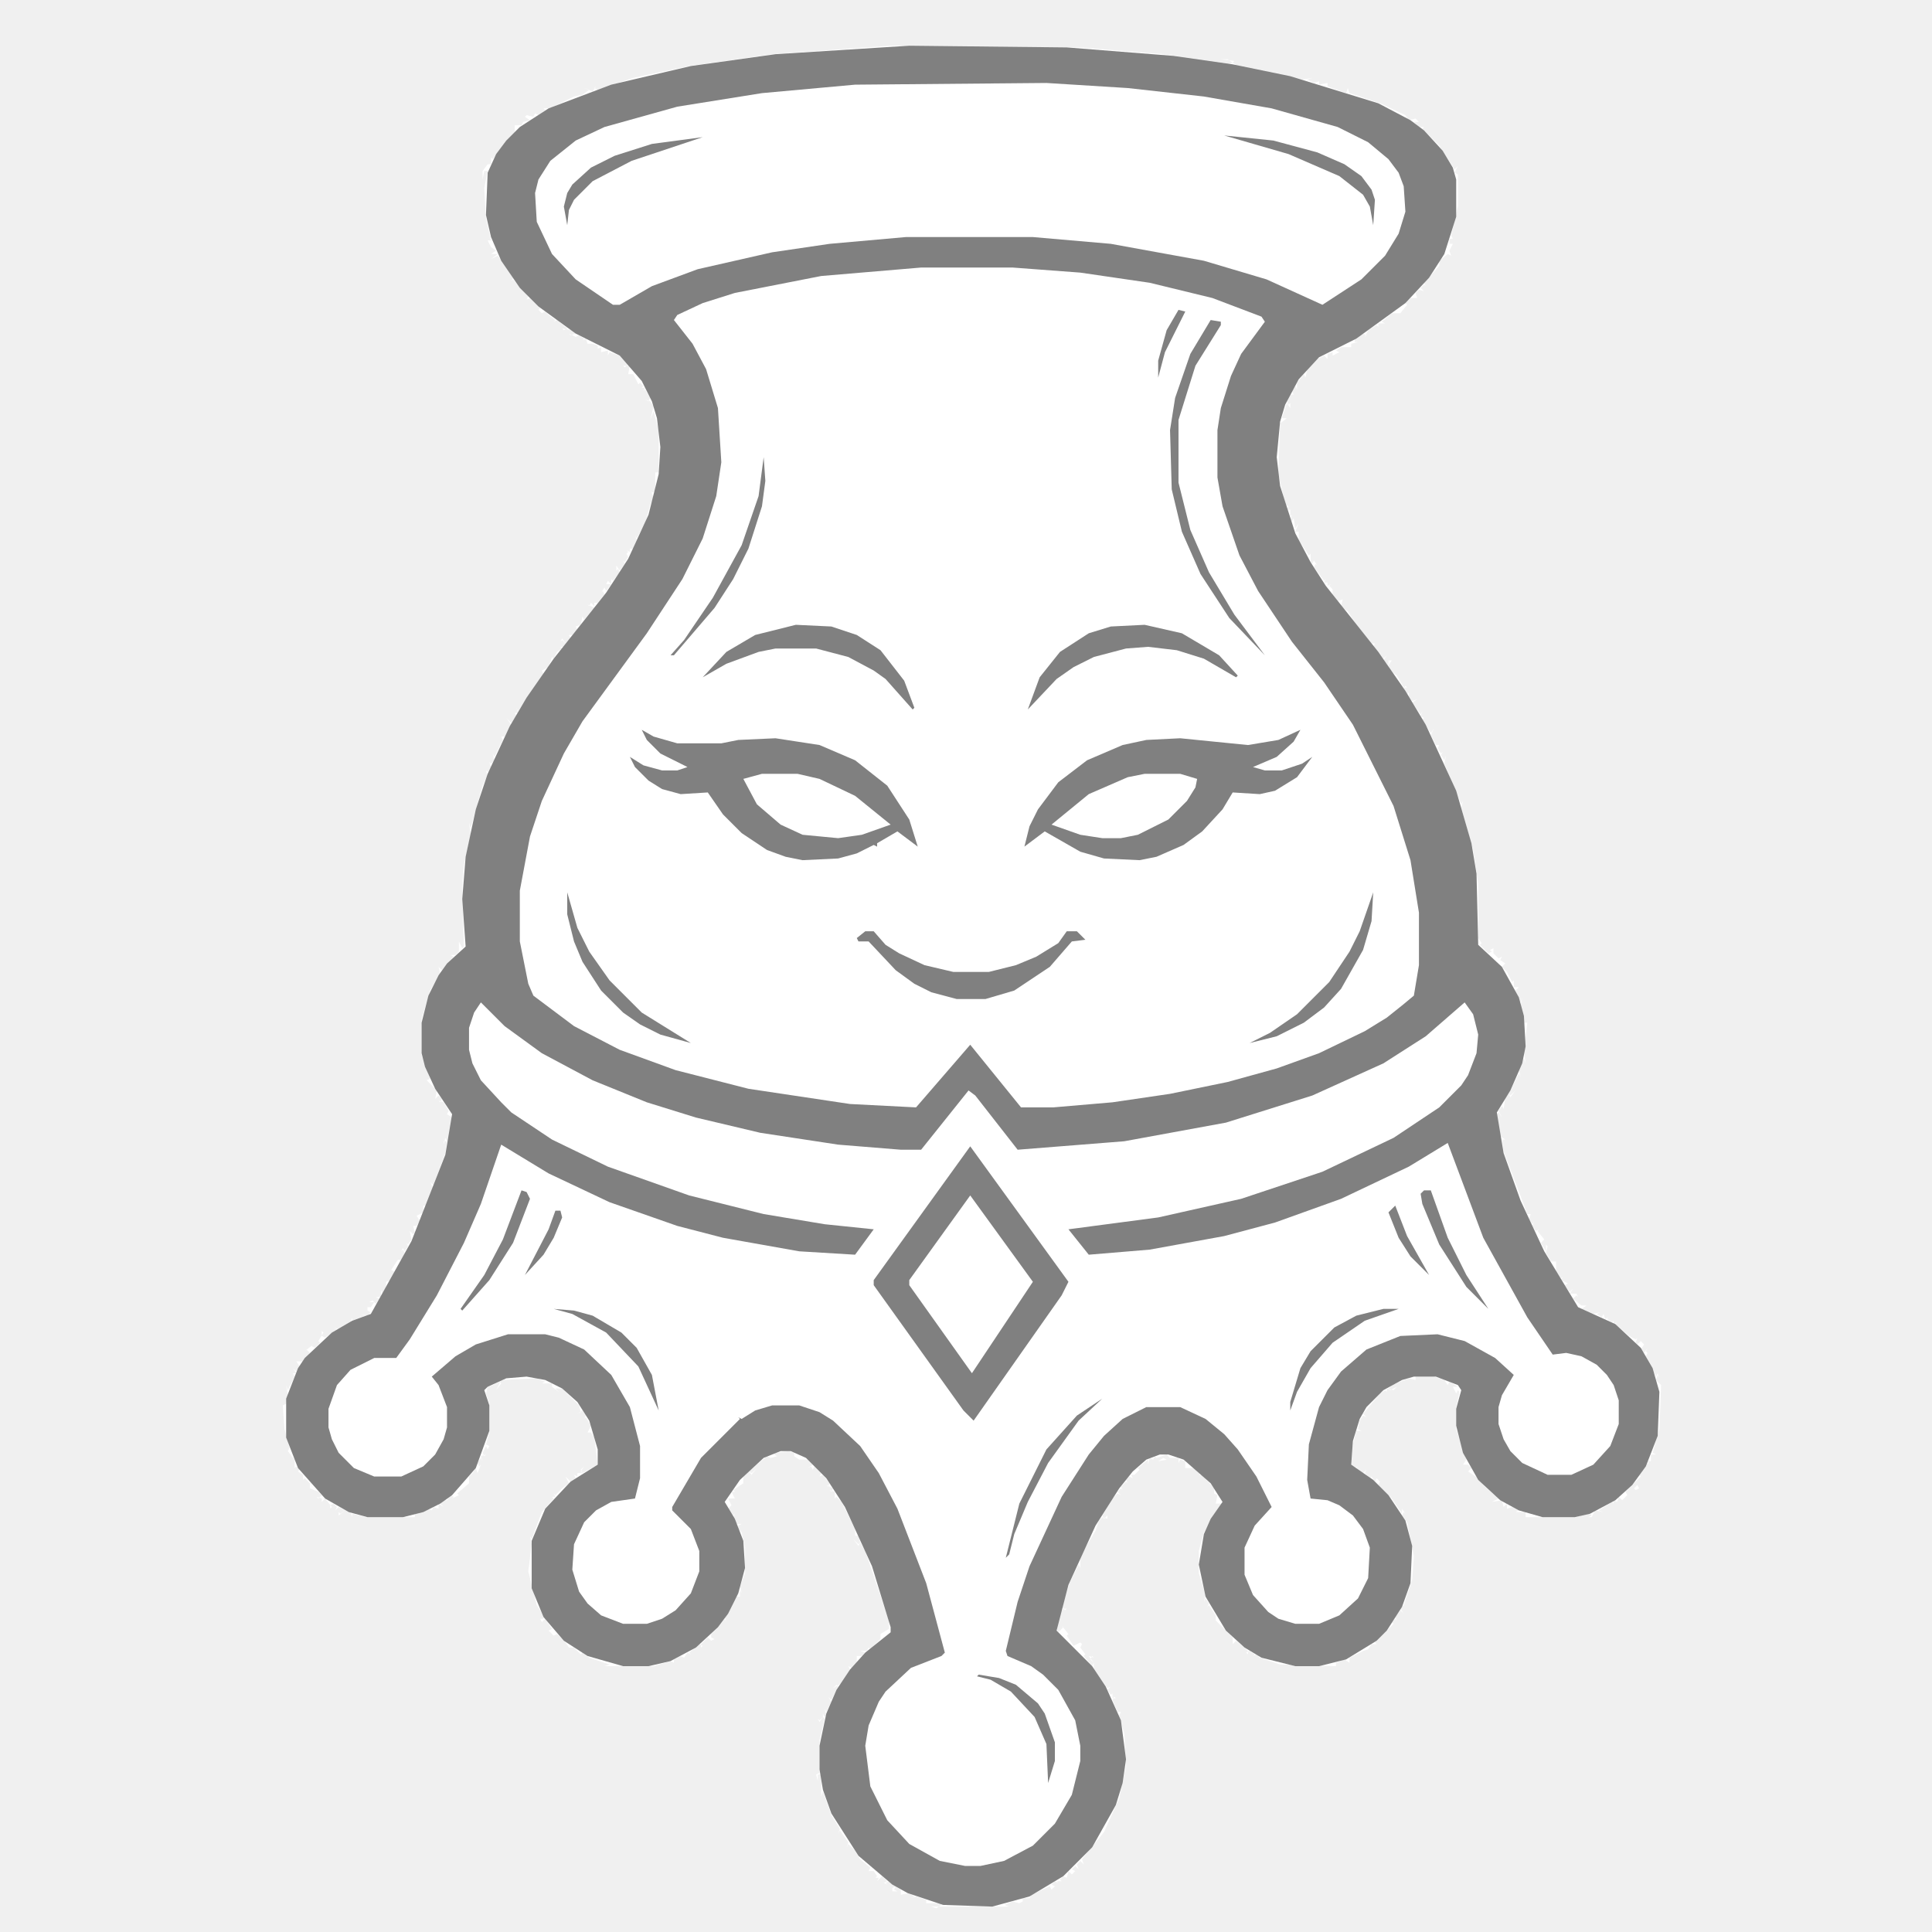
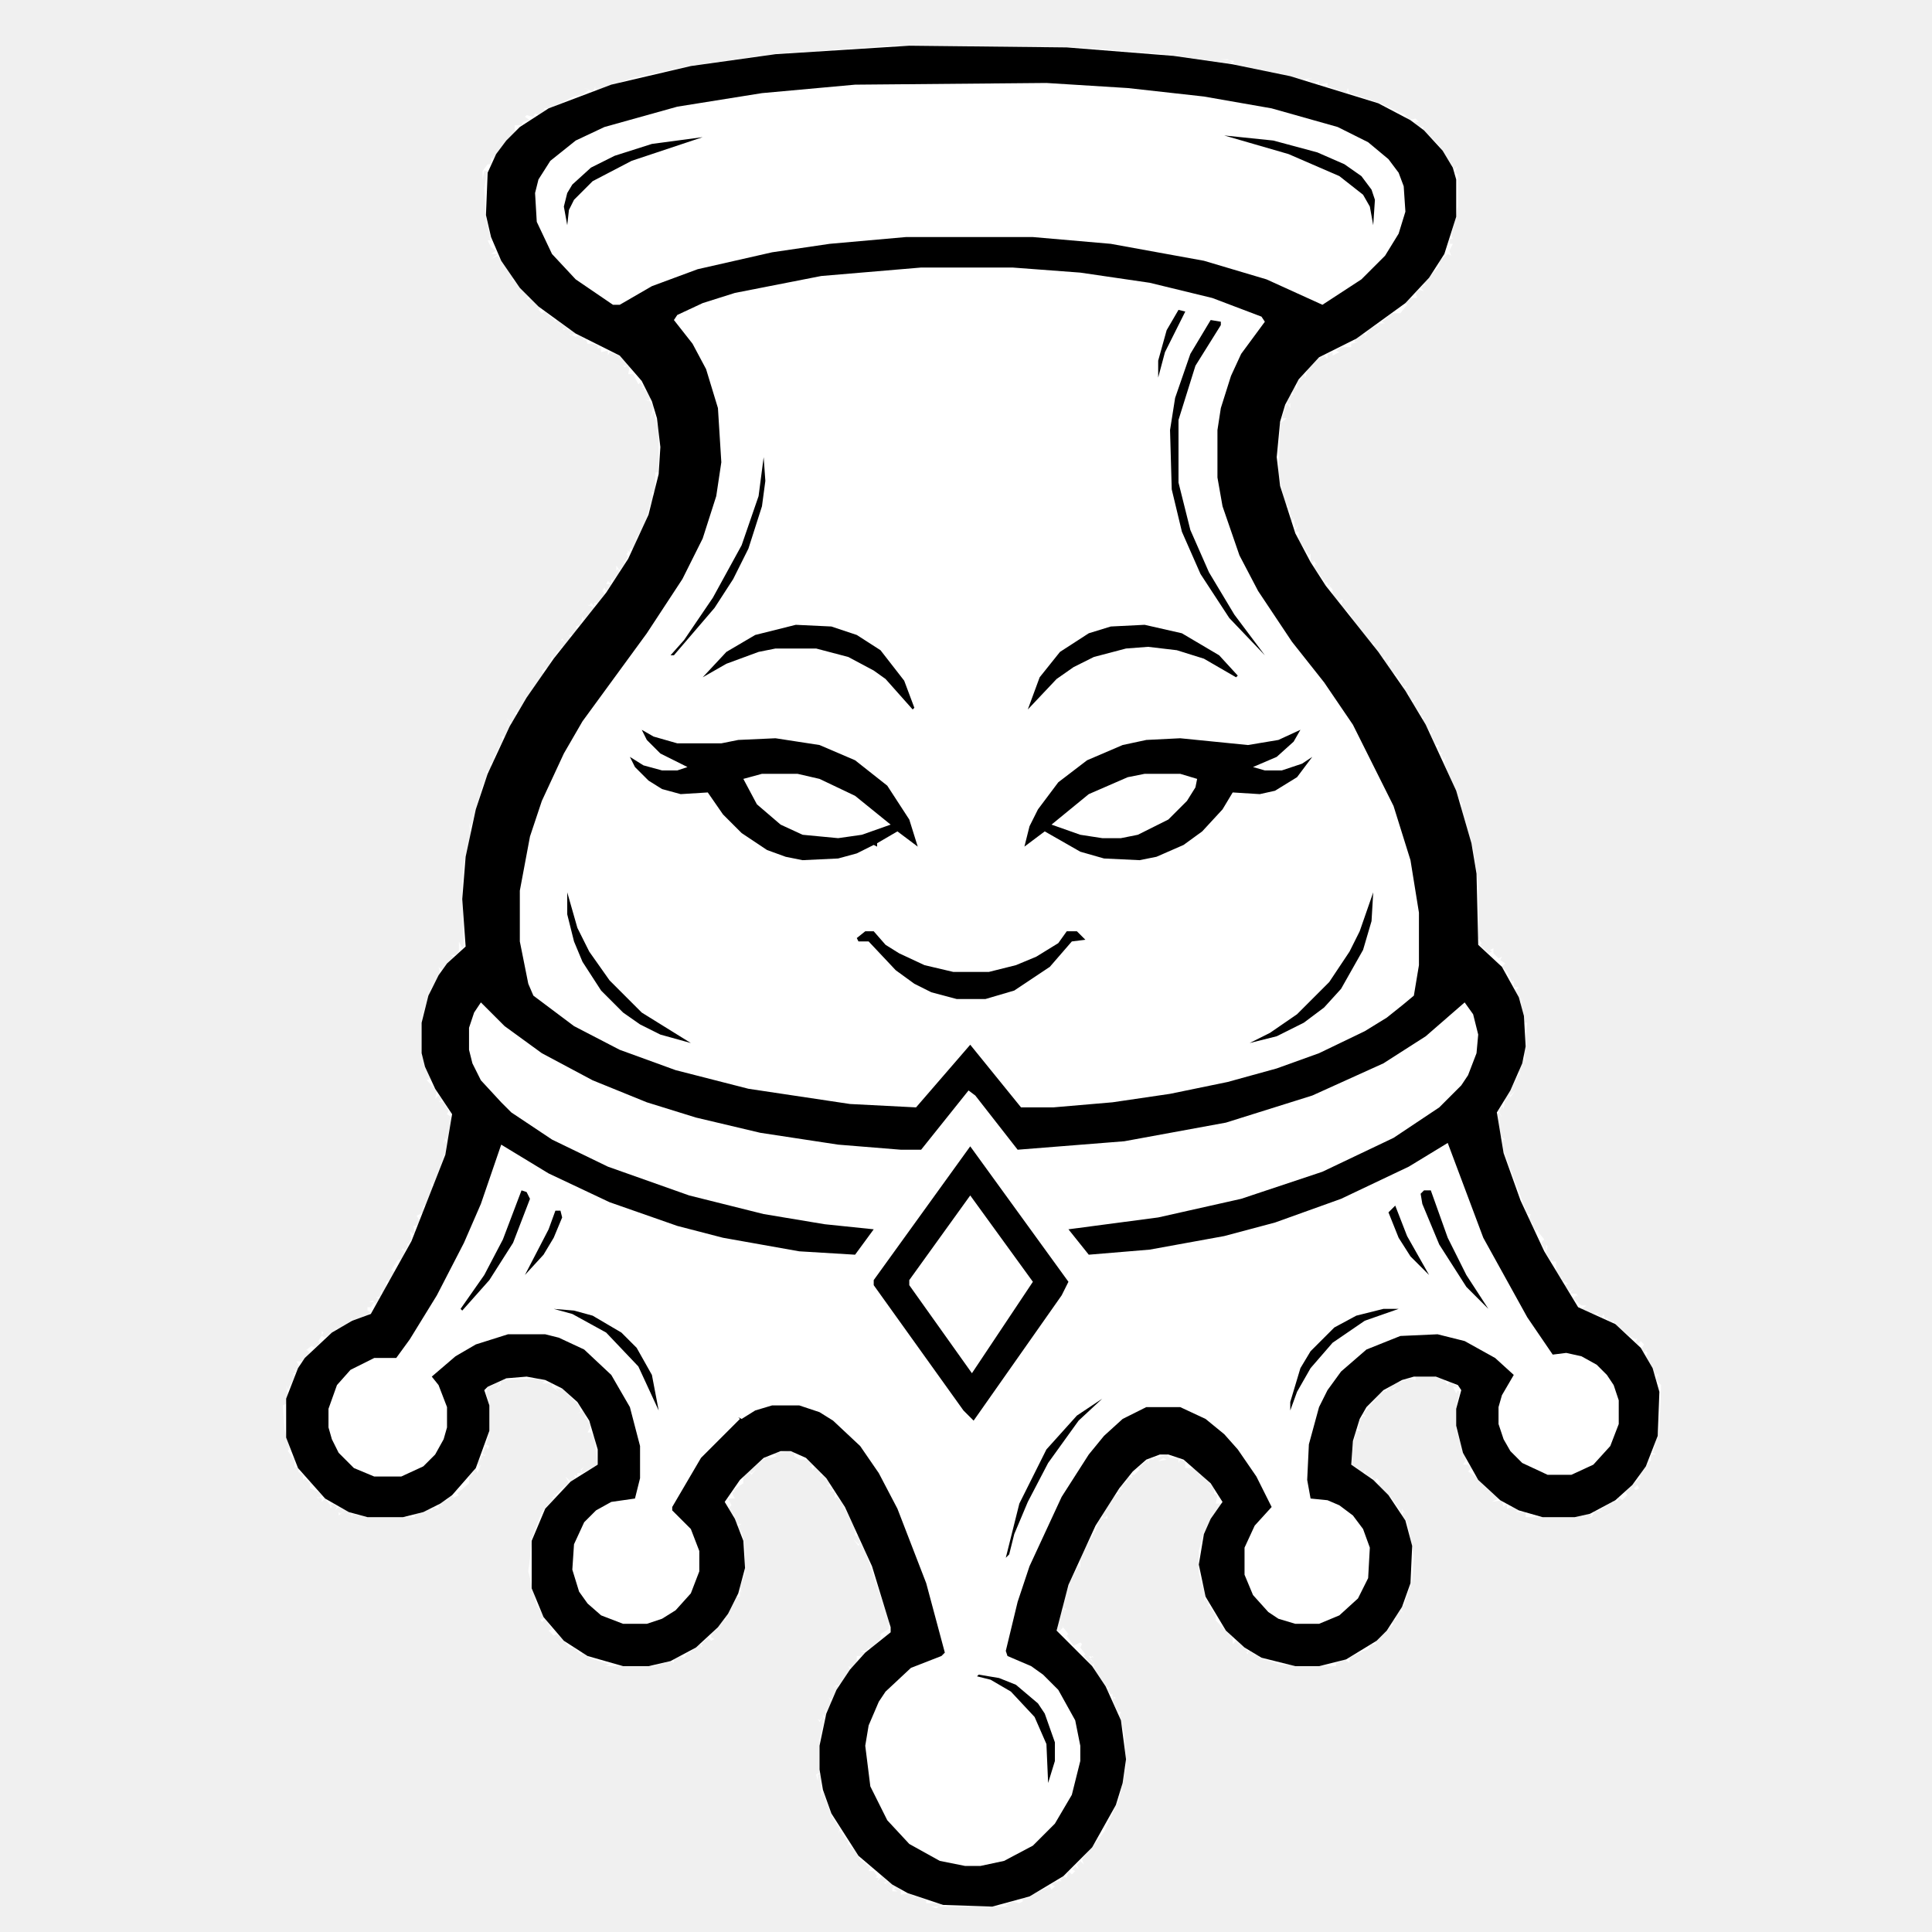
<svg xmlns="http://www.w3.org/2000/svg" width="1141" height="1141" viewBox="0 0 1141 1141">
  <path d="M 967 877 L 965 879 L 966 880 L 968 879 Z M 689 862 L 687 861 L 684 863 Z M 363 211 L 367 214 L 366 215 L 367 214 Z M 407 39 L 374 46 L 353 53 L 351 52 L 352 51 L 350 54 L 345 52 L 348 53 L 344 56 L 339 57 L 325 64 L 321 64 L 322 65 L 318 68 L 316 67 L 317 65 L 315 69 L 311 68 L 310 69 L 313 71 L 309 72 L 308 74 L 304 74 L 304 78 L 302 80 L 300 79 L 302 80 L 300 82 L 299 81 L 300 82 L 291 94 L 290 93 L 290 97 L 288 97 L 285 101 L 285 106 L 286 101 L 288 101 L 286 111 L 287 129 L 290 142 L 288 142 L 290 146 L 293 148 L 290 150 L 294 150 L 290 153 L 294 151 L 303 164 L 302 166 L 303 165 L 312 175 L 311 177 L 313 176 L 319 182 L 318 183 L 320 185 L 322 184 L 324 186 L 323 187 L 324 186 L 328 189 L 327 190 L 329 189 L 335 194 L 333 195 L 332 194 L 338 195 L 340 197 L 337 198 L 336 197 L 340 199 L 342 198 L 345 200 L 344 201 L 346 200 L 347 203 L 350 203 L 349 205 L 350 203 L 353 204 L 353 206 L 355 205 L 355 208 L 359 207 L 359 210 L 360 208 L 366 210 L 371 215 L 369 217 L 368 216 L 372 216 L 371 221 L 374 221 L 377 227 L 378 226 L 380 228 L 379 229 L 381 229 L 380 231 L 381 230 L 384 235 L 383 237 L 381 236 L 384 237 L 386 240 L 384 248 L 386 243 L 389 254 L 389 279 L 387 279 L 387 274 L 387 290 L 385 291 L 384 289 L 386 294 L 384 298 L 382 297 L 384 298 L 381 309 L 376 318 L 375 316 L 376 319 L 374 324 L 372 324 L 372 326 L 370 325 L 371 326 L 369 328 L 370 327 L 371 329 L 369 332 L 368 331 L 369 333 L 366 337 L 364 334 L 364 337 L 365 336 L 366 338 L 362 343 L 361 342 L 361 345 L 359 343 L 358 345 L 361 345 L 358 349 L 357 347 L 355 350 L 356 349 L 357 351 L 353 356 L 351 356 L 351 358 L 347 354 L 349 356 L 348 358 L 347 357 L 351 359 L 345 366 L 344 364 L 343 369 L 340 370 L 341 372 L 338 375 L 336 375 L 337 377 L 334 380 L 332 377 L 331 379 L 332 378 L 334 380 L 333 382 L 331 382 L 332 383 L 329 385 L 327 389 L 326 388 L 324 394 L 320 396 L 321 398 L 306 420 L 305 418 L 306 421 L 304 421 L 305 423 L 302 427 L 299 424 L 302 428 L 298 435 L 296 435 L 297 437 L 292 447 L 291 445 L 292 449 L 290 451 L 289 450 L 290 453 L 288 456 L 287 455 L 288 458 L 285 464 L 278 489 L 277 486 L 278 493 L 274 511 L 273 524 L 274 559 L 273 560 L 271 556 L 271 562 L 269 564 L 266 564 L 268 565 L 264 569 L 263 568 L 264 569 L 261 573 L 259 571 L 260 575 L 254 585 L 249 602 L 249 623 L 254 637 L 252 638 L 258 644 L 257 649 L 259 647 L 261 649 L 260 651 L 259 650 L 262 651 L 265 656 L 264 658 L 267 660 L 265 673 L 264 674 L 263 672 L 262 676 L 262 674 L 264 674 L 263 681 L 256 700 L 254 698 L 256 702 L 252 712 L 250 712 L 250 716 L 246 718 L 248 721 L 246 724 L 244 724 L 245 728 L 244 729 L 242 727 L 243 732 L 241 735 L 240 734 L 241 736 L 239 739 L 238 737 L 237 739 L 238 738 L 239 740 L 237 744 L 235 744 L 231 750 L 233 751 L 231 756 L 228 757 L 228 760 L 226 758 L 228 760 L 226 764 L 225 762 L 225 766 L 222 766 L 224 767 L 222 770 L 220 768 L 218 769 L 221 769 L 219 772 L 217 772 L 217 774 L 219 775 L 217 777 L 213 776 L 216 777 L 208 780 L 208 778 L 207 781 L 200 785 L 197 784 L 199 785 L 192 790 L 190 789 L 190 786 L 191 787 L 188 792 L 189 793 L 186 796 L 184 795 L 185 794 L 180 798 L 181 797 L 183 799 L 179 804 L 175 804 L 177 807 L 175 810 L 173 808 L 175 811 L 173 811 L 174 813 L 170 821 L 169 818 L 170 824 L 169 829 L 167 830 L 168 844 L 171 855 L 170 857 L 173 861 L 171 863 L 173 861 L 174 862 L 174 867 L 175 866 L 177 868 L 176 869 L 179 871 L 179 874 L 180 873 L 183 876 L 180 879 L 179 878 L 180 879 L 183 876 L 183 879 L 188 881 L 190 883 L 188 885 L 187 884 L 190 885 L 190 887 L 192 885 L 196 890 L 195 891 L 195 889 L 197 888 L 199 890 L 198 892 L 200 890 L 204 892 L 201 894 L 200 893 L 200 895 L 204 892 L 207 893 L 208 896 L 210 896 L 208 896 L 208 894 L 216 896 L 245 896 L 245 894 L 253 891 L 257 893 L 255 892 L 256 890 L 259 891 L 259 888 L 262 890 L 260 888 L 262 886 L 264 886 L 266 883 L 268 884 L 267 885 L 271 883 L 270 882 L 277 876 L 277 872 L 279 870 L 281 872 L 279 870 L 281 867 L 282 870 L 284 865 L 283 866 L 282 864 L 284 861 L 285 863 L 284 860 L 287 859 L 286 860 L 285 858 L 287 854 L 288 856 L 289 854 L 287 853 L 289 846 L 289 829 L 287 823 L 288 819 L 291 818 L 291 820 L 291 818 L 295 816 L 296 817 L 293 821 L 296 815 L 317 814 L 322 816 L 320 817 L 326 817 L 326 819 L 330 822 L 328 820 L 332 820 L 342 830 L 343 834 L 341 835 L 344 833 L 346 836 L 345 838 L 346 837 L 349 842 L 347 846 L 349 846 L 351 849 L 353 865 L 344 870 L 343 869 L 345 866 L 343 868 L 344 870 L 341 870 L 341 872 L 339 871 L 340 873 L 337 875 L 334 872 L 336 876 L 332 879 L 331 878 L 332 879 L 328 883 L 327 882 L 328 884 L 326 884 L 327 885 L 320 893 L 314 909 L 313 907 L 314 912 L 312 928 L 317 948 L 321 954 L 321 956 L 319 956 L 320 958 L 322 956 L 326 962 L 324 963 L 327 966 L 329 965 L 334 970 L 332 972 L 333 973 L 332 972 L 334 970 L 336 973 L 339 973 L 343 977 L 344 976 L 348 979 L 360 983 L 357 984 L 386 984 L 396 981 L 398 982 L 398 980 L 402 978 L 404 979 L 406 976 L 408 977 L 407 976 L 413 971 L 415 972 L 414 973 L 414 971 L 416 969 L 417 970 L 416 969 L 418 967 L 420 969 L 422 968 L 420 967 L 420 965 L 424 961 L 425 963 L 424 961 L 428 956 L 429 958 L 428 955 L 435 943 L 437 943 L 437 939 L 438 941 L 437 937 L 440 929 L 440 914 L 438 905 L 436 903 L 436 901 L 438 900 L 435 900 L 433 896 L 434 894 L 433 895 L 430 891 L 432 889 L 430 885 L 434 885 L 432 881 L 434 881 L 433 880 L 439 876 L 439 872 L 442 869 L 444 871 L 443 872 L 447 867 L 448 868 L 447 867 L 444 870 L 442 869 L 453 860 L 455 861 L 455 863 L 455 861 L 459 860 L 457 859 L 458 858 L 466 857 L 469 858 L 469 860 L 472 862 L 477 862 L 480 865 L 477 867 L 477 870 L 477 867 L 479 866 L 480 868 L 481 866 L 483 868 L 482 869 L 483 868 L 485 870 L 484 872 L 483 871 L 485 873 L 484 872 L 486 871 L 490 876 L 489 878 L 488 877 L 492 879 L 491 881 L 490 880 L 493 881 L 493 885 L 494 884 L 497 887 L 505 903 L 505 907 L 507 907 L 508 911 L 507 912 L 504 909 L 507 913 L 508 911 L 511 916 L 525 957 L 525 962 L 520 965 L 520 968 L 514 974 L 513 973 L 512 975 L 508 975 L 511 976 L 509 978 L 506 978 L 506 982 L 503 985 L 501 984 L 502 986 L 497 994 L 492 997 L 494 995 L 495 996 L 491 1004 L 489 1002 L 491 1005 L 488 1011 L 487 1009 L 488 1013 L 487 1014 L 486 1012 L 486 1014 L 484 1016 L 483 1015 L 484 1017 L 486 1014 L 487 1015 L 484 1028 L 484 1047 L 482 1048 L 483 1052 L 483 1048 L 485 1048 L 485 1061 L 486 1058 L 491 1072 L 496 1080 L 495 1083 L 496 1081 L 501 1088 L 500 1091 L 501 1089 L 505 1093 L 504 1094 L 505 1093 L 508 1098 L 514 1103 L 513 1105 L 516 1105 L 518 1108 L 517 1109 L 519 1109 L 518 1111 L 521 1108 L 524 1111 L 522 1112 L 524 1113 L 523 1112 L 525 1111 L 529 1114 L 527 1115 L 527 1117 L 530 1117 L 528 1116 L 529 1114 L 532 1116 L 532 1119 L 537 1118 L 540 1120 L 538 1121 L 541 1120 L 547 1122 L 547 1124 L 555 1124 L 556 1125 L 553 1127 L 550 1126 L 596 1126 L 593 1125 L 598 1123 L 602 1124 L 604 1123 L 604 1121 L 608 1121 L 609 1119 L 620 1114 L 621 1116 L 623 1114 L 621 1113 L 623 1111 L 625 1112 L 624 1111 L 627 1111 L 626 1110 L 628 1108 L 630 1109 L 631 1105 L 633 1107 L 635 1105 L 633 1104 L 635 1102 L 637 1104 L 636 1101 L 638 1099 L 640 1101 L 639 1098 L 643 1093 L 644 1094 L 643 1093 L 652 1082 L 661 1062 L 665 1043 L 664 1024 L 661 1013 L 662 1011 L 660 1011 L 657 1004 L 658 1002 L 659 1003 L 657 1003 L 657 1000 L 656 1001 L 654 998 L 656 996 L 654 997 L 646 986 L 646 982 L 644 980 L 645 978 L 646 979 L 643 978 L 646 982 L 645 984 L 640 978 L 642 976 L 641 977 L 638 973 L 639 971 L 638 970 L 634 972 L 630 966 L 632 964 L 631 965 L 627 960 L 628 961 L 625 964 L 624 962 L 626 953 L 628 950 L 630 950 L 629 951 L 627 949 L 632 934 L 637 924 L 638 926 L 638 919 L 647 904 L 649 898 L 651 896 L 654 897 L 654 895 L 652 897 L 651 895 L 657 885 L 660 882 L 662 883 L 660 881 L 662 879 L 663 880 L 662 878 L 665 875 L 666 876 L 665 874 L 667 872 L 669 873 L 668 871 L 670 871 L 673 868 L 672 867 L 678 862 L 678 865 L 679 861 L 681 862 L 682 860 L 683 861 L 689 859 L 691 861 L 696 861 L 696 864 L 697 862 L 700 863 L 700 867 L 706 867 L 709 870 L 708 871 L 710 871 L 717 879 L 717 882 L 719 883 L 718 888 L 722 888 L 711 905 L 708 916 L 708 929 L 712 942 L 711 946 L 712 944 L 714 947 L 713 949 L 714 948 L 718 954 L 718 957 L 728 967 L 728 971 L 730 972 L 728 971 L 730 969 L 735 973 L 734 974 L 735 973 L 737 975 L 737 977 L 736 976 L 738 975 L 741 977 L 740 978 L 742 977 L 744 979 L 756 983 L 789 984 L 789 982 L 794 980 L 797 982 L 797 979 L 805 975 L 806 976 L 805 975 L 808 974 L 810 971 L 813 971 L 812 970 L 818 964 L 819 966 L 818 964 L 823 959 L 822 958 L 824 956 L 825 957 L 824 955 L 827 951 L 829 953 L 827 950 L 829 948 L 834 933 L 835 919 L 831 899 L 828 895 L 829 893 L 830 894 L 828 891 L 828 894 L 822 885 L 814 877 L 815 875 L 813 873 L 812 875 L 810 872 L 809 873 L 806 870 L 807 868 L 805 870 L 801 867 L 802 866 L 800 867 L 798 865 L 799 853 L 801 845 L 804 845 L 802 844 L 803 839 L 805 836 L 807 837 L 805 835 L 815 823 L 818 821 L 819 822 L 819 820 L 823 821 L 825 819 L 821 821 L 820 820 L 822 818 L 832 814 L 836 815 L 836 813 L 847 813 L 853 815 L 855 818 L 856 816 L 861 819 L 858 819 L 860 823 L 861 821 L 862 822 L 860 831 L 860 844 L 866 862 L 864 865 L 867 865 L 869 867 L 867 869 L 873 873 L 877 878 L 876 879 L 877 878 L 885 885 L 881 887 L 887 886 L 888 890 L 890 888 L 890 891 L 893 890 L 897 892 L 895 893 L 901 893 L 901 896 L 931 896 L 936 894 L 939 894 L 940 895 L 938 896 L 940 896 L 942 892 L 947 893 L 944 892 L 949 889 L 950 890 L 949 889 L 952 887 L 953 888 L 953 886 L 955 887 L 956 884 L 958 886 L 961 883 L 960 881 L 962 879 L 963 881 L 962 879 L 969 872 L 968 871 L 971 867 L 972 870 L 971 867 L 973 864 L 974 865 L 973 863 L 975 863 L 975 859 L 978 859 L 976 858 L 980 844 L 981 818 L 978 815 L 979 812 L 980 814 L 979 811 L 978 813 L 972 801 L 973 799 L 974 800 L 972 798 L 973 796 L 971 799 L 969 797 L 971 794 L 969 792 L 967 794 L 966 793 L 967 790 L 966 791 L 962 789 L 954 782 L 955 781 L 953 782 L 953 780 L 952 781 L 949 779 L 950 778 L 948 779 L 947 776 L 946 778 L 943 776 L 945 775 L 941 776 L 934 773 L 937 771 L 934 771 L 929 767 L 931 765 L 932 766 L 931 764 L 927 764 L 929 761 L 927 763 L 924 759 L 926 758 L 922 756 L 923 754 L 922 755 L 919 751 L 919 745 L 916 745 L 913 740 L 914 736 L 913 735 L 913 739 L 910 734 L 912 732 L 908 727 L 909 726 L 907 727 L 905 724 L 906 721 L 905 723 L 903 720 L 904 717 L 902 717 L 888 680 L 887 673 L 889 673 L 889 675 L 889 673 L 886 671 L 884 658 L 885 657 L 887 660 L 885 656 L 887 653 L 888 655 L 889 648 L 891 646 L 892 648 L 895 644 L 892 647 L 891 646 L 897 634 L 898 636 L 897 632 L 900 625 L 901 628 L 900 621 L 902 604 L 900 604 L 898 594 L 899 589 L 898 592 L 895 585 L 897 583 L 894 583 L 894 579 L 893 580 L 890 574 L 887 571 L 889 569 L 886 567 L 887 565 L 885 566 L 882 563 L 882 560 L 880 561 L 878 559 L 881 562 L 879 563 L 874 558 L 875 557 L 873 554 L 873 522 L 870 502 L 863 477 L 864 473 L 863 475 L 853 451 L 854 446 L 853 449 L 851 446 L 852 444 L 851 445 L 849 442 L 850 440 L 848 440 L 845 434 L 847 430 L 845 433 L 840 425 L 841 424 L 839 423 L 840 420 L 839 422 L 834 415 L 837 413 L 834 414 L 832 412 L 832 409 L 831 410 L 829 407 L 830 405 L 831 406 L 829 406 L 825 399 L 821 396 L 820 393 L 822 390 L 820 390 L 820 393 L 817 390 L 819 387 L 817 389 L 811 382 L 812 380 L 810 380 L 806 375 L 807 374 L 806 375 L 801 369 L 803 368 L 801 369 L 796 361 L 793 359 L 795 357 L 793 359 L 792 358 L 793 354 L 790 355 L 787 351 L 790 348 L 787 351 L 787 348 L 785 346 L 786 345 L 784 346 L 784 344 L 782 344 L 783 342 L 782 343 L 776 335 L 777 333 L 778 334 L 776 331 L 775 333 L 774 332 L 774 327 L 773 328 L 767 319 L 767 314 L 765 314 L 767 309 L 765 312 L 764 306 L 763 308 L 762 307 L 763 304 L 762 305 L 762 301 L 760 301 L 762 297 L 761 299 L 759 298 L 755 280 L 756 250 L 760 247 L 757 247 L 760 238 L 762 241 L 762 238 L 761 239 L 760 237 L 762 233 L 764 233 L 763 231 L 765 228 L 766 230 L 766 226 L 770 221 L 771 223 L 772 218 L 778 212 L 782 210 L 784 212 L 784 209 L 787 208 L 787 210 L 791 208 L 789 207 L 792 205 L 798 205 L 798 203 L 802 202 L 800 202 L 800 200 L 805 197 L 807 198 L 806 199 L 808 195 L 813 192 L 814 193 L 814 191 L 818 191 L 816 190 L 822 185 L 827 185 L 831 180 L 832 181 L 830 179 L 833 176 L 837 176 L 836 173 L 838 171 L 841 172 L 839 170 L 841 168 L 842 169 L 841 167 L 850 157 L 850 154 L 855 150 L 857 151 L 856 148 L 858 144 L 856 144 L 856 141 L 858 141 L 857 139 L 861 122 L 861 103 L 859 102 L 861 98 L 859 100 L 850 86 L 840 76 L 841 75 L 838 75 L 835 72 L 838 72 L 836 70 L 832 71 L 830 68 L 815 61 L 797 55 L 796 52 L 795 55 L 784 51 L 784 49 L 779 50 L 779 48 L 776 49 L 772 47 L 775 46 L 769 47 L 731 39 L 728 37 L 729 36 L 721 35 L 725 35 L 728 37 L 725 38 L 687 32 L 637 28 L 526 27 L 456 32 Z" fill="#ffffff" fill-rule="evenodd" stroke="none" />
-   <path d="M 408 39 L 361 50 L 324 64 L 307 75 L 299 83 L 293 91 L 288 102 L 287 127 L 290 140 L 296 154 L 307 170 L 318 181 L 340 197 L 366 210 L 379 225 L 385 237 L 388 247 L 390 264 L 389 280 L 383 304 L 371 330 L 358 350 L 327 389 L 311 412 L 301 429 L 288 457 L 281 478 L 275 506 L 273 531 L 275 559 L 264 569 L 259 576 L 253 588 L 249 604 L 249 622 L 251 630 L 257 643 L 267 658 L 263 682 L 243 733 L 219 776 L 208 780 L 196 787 L 180 802 L 176 808 L 169 826 L 169 849 L 176 867 L 192 885 L 206 893 L 217 896 L 238 896 L 250 893 L 260 888 L 267 883 L 281 867 L 289 845 L 289 830 L 286 821 L 288 819 L 299 814 L 311 813 L 322 815 L 332 820 L 341 828 L 348 839 L 353 856 L 353 865 L 337 875 L 322 891 L 314 910 L 314 938 L 321 955 L 333 969 L 347 978 L 368 984 L 383 984 L 396 981 L 411 973 L 424 961 L 430 953 L 436 941 L 440 926 L 439 910 L 434 897 L 428 887 L 437 874 L 451 861 L 461 857 L 467 857 L 476 861 L 488 873 L 499 890 L 515 925 L 526 961 L 526 964 L 511 976 L 502 986 L 494 998 L 488 1012 L 484 1031 L 484 1045 L 486 1057 L 491 1071 L 507 1096 L 527 1113 L 536 1118 L 557 1125 L 586 1126 L 608 1120 L 628 1108 L 645 1091 L 659 1066 L 663 1053 L 665 1039 L 662 1016 L 653 996 L 645 984 L 624 963 L 631 936 L 647 901 L 661 879 L 669 869 L 677 862 L 685 859 L 690 859 L 699 862 L 715 876 L 722 887 L 715 897 L 711 906 L 708 924 L 712 943 L 724 963 L 735 973 L 745 979 L 765 984 L 779 984 L 795 980 L 813 969 L 819 963 L 828 949 L 833 935 L 834 913 L 830 898 L 820 883 L 811 874 L 798 865 L 799 851 L 803 838 L 807 831 L 817 821 L 828 815 L 835 813 L 848 813 L 861 818 L 863 821 L 860 832 L 860 842 L 864 858 L 873 874 L 886 886 L 897 892 L 911 896 L 930 896 L 939 894 L 954 886 L 964 877 L 972 866 L 979 848 L 980 822 L 976 808 L 969 796 L 954 782 L 932 772 L 912 739 L 898 709 L 888 681 L 884 657 L 892 644 L 899 628 L 901 618 L 900 600 L 897 589 L 887 571 L 873 558 L 872 516 L 869 498 L 860 467 L 842 428 L 830 408 L 814 385 L 783 346 L 774 332 L 765 315 L 756 287 L 754 270 L 756 249 L 759 239 L 767 224 L 779 211 L 801 200 L 830 179 L 844 164 L 853 150 L 860 128 L 860 106 L 858 99 L 852 89 L 841 77 L 833 71 L 814 61 L 762 45 L 728 38 L 693 33 L 630 28 L 537 27 L 458 32 Z M 194 832 L 199 818 L 207 809 L 221 802 L 234 802 L 242 791 L 258 765 L 274 734 L 284 711 L 296 676 L 324 693 L 360 710 L 400 724 L 427 731 L 472 739 L 505 741 L 516 726 L 487 723 L 451 717 L 407 706 L 359 689 L 326 673 L 302 657 L 296 651 L 297 650 L 296 651 L 284 638 L 279 628 L 277 620 L 277 607 L 280 598 L 284 592 L 298 606 L 320 622 L 350 638 L 382 651 L 411 660 L 449 669 L 495 676 L 532 679 L 544 679 L 572 644 L 576 647 L 601 679 L 664 674 L 724 663 L 775 647 L 817 628 L 842 612 L 865 592 L 870 599 L 873 611 L 872 622 L 867 635 L 863 641 L 850 654 L 823 672 L 781 692 L 733 708 L 684 719 L 631 726 L 643 741 L 679 738 L 723 730 L 753 722 L 792 708 L 832 689 L 855 675 L 876 731 L 902 778 L 917 800 L 925 799 L 934 801 L 943 806 L 949 812 L 953 818 L 956 827 L 956 841 L 951 854 L 941 865 L 928 871 L 914 871 L 899 864 L 892 857 L 888 850 L 885 841 L 885 831 L 887 824 L 894 812 L 883 802 L 865 792 L 849 788 L 827 789 L 807 797 L 792 810 L 784 821 L 779 831 L 773 853 L 772 874 L 774 885 L 784 886 L 791 889 L 799 895 L 805 903 L 809 914 L 808 932 L 802 944 L 791 954 L 779 959 L 765 959 L 755 956 L 749 952 L 740 942 L 735 930 L 735 914 L 741 901 L 751 890 L 742 872 L 731 856 L 723 847 L 712 838 L 697 831 L 677 831 L 663 838 L 652 848 L 643 859 L 627 884 L 608 925 L 601 946 L 594 975 L 595 978 L 609 984 L 616 989 L 625 998 L 635 1016 L 638 1031 L 638 1040 L 633 1060 L 623 1077 L 610 1090 L 593 1099 L 579 1102 L 570 1102 L 555 1099 L 537 1089 L 524 1075 L 514 1055 L 511 1031 L 513 1019 L 519 1005 L 523 999 L 538 985 L 556 978 L 558 976 L 547 935 L 530 891 L 519 870 L 508 854 L 492 839 L 484 834 L 472 830 L 456 830 L 446 833 L 438 838 L 436 837 L 437 838 L 414 861 L 397 890 L 397 892 L 408 903 L 413 916 L 413 928 L 408 941 L 399 951 L 391 956 L 382 959 L 368 959 L 355 954 L 347 947 L 342 940 L 338 927 L 339 912 L 345 899 L 352 892 L 361 887 L 375 885 L 378 873 L 378 854 L 372 831 L 361 812 L 345 797 L 330 790 L 322 788 L 300 788 L 281 794 L 269 801 L 255 813 L 259 818 L 264 831 L 264 843 L 262 850 L 257 859 L 250 866 L 237 872 L 221 872 L 209 867 L 200 858 L 196 850 L 194 843 Z M 578 989 L 577 990 L 585 992 L 597 999 L 611 1014 L 618 1030 L 619 1053 L 623 1040 L 623 1029 L 617 1012 L 613 1006 L 600 995 L 590 991 Z M 651 826 L 636 836 L 618 856 L 602 888 L 594 920 L 596 918 L 599 906 L 607 887 L 619 864 L 637 839 Z M 826 773 L 817 773 L 801 777 L 788 784 L 774 798 L 768 808 L 762 828 L 762 833 L 766 822 L 774 808 L 787 793 L 806 780 Z M 327 773 L 338 776 L 358 787 L 377 807 L 389 833 L 385 812 L 376 796 L 367 787 L 350 777 L 339 774 Z M 331 715 L 328 715 L 324 726 L 310 753 L 321 741 L 327 731 L 332 719 Z M 824 712 L 820 716 L 826 731 L 833 742 L 844 753 L 831 730 Z M 311 704 L 308 703 L 297 732 L 286 753 L 272 773 L 273 774 L 289 756 L 303 734 L 313 708 Z M 841 703 L 839 705 L 840 711 L 850 735 L 866 760 L 879 773 L 866 753 L 855 731 L 845 703 Z M 573 677 L 516 756 L 516 759 L 569 833 L 575 839 L 627 765 L 631 757 Z M 573 706 L 610 757 L 574 811 L 537 759 L 537 756 Z M 400 186 L 415 179 L 434 173 L 485 163 L 544 158 L 598 158 L 638 161 L 679 167 L 716 176 L 745 187 L 747 190 L 733 209 L 727 222 L 721 241 L 719 254 L 719 282 L 722 299 L 732 328 L 743 349 L 763 379 L 782 403 L 799 428 L 823 476 L 833 508 L 838 539 L 838 570 L 835 588 L 829 593 L 828 592 L 829 593 L 819 601 L 806 609 L 779 622 L 754 631 L 725 639 L 691 646 L 657 651 L 622 654 L 603 654 L 573 617 L 541 654 L 502 652 L 442 643 L 399 632 L 366 620 L 339 606 L 315 588 L 312 581 L 307 556 L 307 526 L 313 494 L 320 473 L 333 445 L 344 426 L 382 374 L 403 342 L 415 318 L 423 293 L 426 273 L 424 241 L 417 218 L 409 203 L 398 189 Z M 506 554 L 507 556 L 513 556 L 529 573 L 540 581 L 550 586 L 565 590 L 582 590 L 599 585 L 620 571 L 633 556 L 641 555 L 636 550 L 630 550 L 625 557 L 612 565 L 600 570 L 584 574 L 563 574 L 546 570 L 531 563 L 523 558 L 516 550 L 511 550 Z M 811 527 L 803 550 L 797 562 L 785 580 L 766 599 L 750 610 L 738 616 L 754 612 L 770 604 L 782 595 L 792 584 L 805 561 L 810 544 Z M 335 527 L 335 540 L 339 556 L 344 568 L 355 585 L 368 598 L 378 605 L 390 611 L 408 616 L 379 598 L 360 579 L 348 562 L 341 548 Z M 775 447 L 769 451 L 757 455 L 747 455 L 740 453 L 754 447 L 764 438 L 768 431 L 755 437 L 737 440 L 697 436 L 677 437 L 663 440 L 642 449 L 625 462 L 613 478 L 608 488 L 605 500 L 617 491 L 638 503 L 652 507 L 673 508 L 683 506 L 699 499 L 710 491 L 722 478 L 728 468 L 744 469 L 753 467 L 766 459 Z M 707 460 L 706 465 L 701 473 L 690 484 L 672 493 L 662 495 L 651 495 L 638 493 L 621 487 L 643 469 L 666 459 L 676 457 L 697 457 Z M 372 447 L 375 453 L 383 461 L 391 466 L 402 469 L 418 468 L 427 481 L 438 492 L 453 502 L 464 506 L 474 508 L 495 507 L 506 504 L 516 499 L 518 500 L 518 498 L 530 491 L 542 500 L 537 484 L 524 464 L 505 449 L 484 440 L 458 436 L 436 437 L 426 439 L 400 439 L 386 435 L 379 431 L 382 437 L 390 445 L 406 453 L 400 455 L 391 455 L 380 452 Z M 439 460 L 450 457 L 471 457 L 484 460 L 505 470 L 526 487 L 509 493 L 495 495 L 474 493 L 461 487 L 447 475 Z M 731 399 L 720 387 L 698 374 L 676 369 L 656 370 L 643 374 L 626 385 L 614 400 L 607 419 L 624 401 L 634 394 L 646 388 L 665 383 L 678 382 L 695 384 L 711 389 L 730 400 Z M 415 400 L 429 392 L 448 385 L 458 383 L 482 383 L 501 388 L 516 396 L 523 401 L 539 419 L 540 418 L 534 402 L 520 384 L 506 375 L 491 370 L 470 369 L 446 375 L 429 385 Z M 451 270 L 448 293 L 438 322 L 421 353 L 404 378 L 396 387 L 398 387 L 422 359 L 433 342 L 442 324 L 450 299 L 452 284 Z M 715 189 L 703 209 L 694 235 L 691 254 L 692 289 L 698 314 L 709 339 L 726 365 L 747 387 L 729 363 L 714 338 L 703 313 L 696 285 L 696 248 L 706 216 L 721 192 L 721 190 Z M 700 184 L 696 183 L 689 195 L 684 213 L 684 223 L 688 208 Z M 316 114 L 318 106 L 325 95 L 340 83 L 357 75 L 400 63 L 450 55 L 505 50 L 618 49 L 666 52 L 711 57 L 751 64 L 790 75 L 808 84 L 820 94 L 826 102 L 829 110 L 830 125 L 826 138 L 818 151 L 804 165 L 781 180 L 748 165 L 711 154 L 656 144 L 610 140 L 535 140 L 490 144 L 456 149 L 412 159 L 385 169 L 366 180 L 362 180 L 340 165 L 326 150 L 317 131 Z M 415 81 L 385 85 L 363 92 L 349 99 L 338 109 L 335 114 L 333 122 L 335 133 L 336 124 L 339 118 L 350 107 L 373 95 Z M 723 80 L 761 91 L 791 104 L 805 115 L 809 122 L 811 133 L 812 118 L 810 112 L 804 104 L 794 97 L 778 90 L 752 83 Z" fill="#808080" fill-rule="evenodd" stroke="none" />
+   <path d="M 408 39 L 361 50 L 324 64 L 307 75 L 299 83 L 293 91 L 288 102 L 287 127 L 290 140 L 296 154 L 307 170 L 318 181 L 340 197 L 366 210 L 379 225 L 385 237 L 388 247 L 390 264 L 389 280 L 383 304 L 371 330 L 358 350 L 327 389 L 311 412 L 301 429 L 288 457 L 281 478 L 275 506 L 273 531 L 275 559 L 264 569 L 259 576 L 253 588 L 249 604 L 249 622 L 251 630 L 257 643 L 267 658 L 263 682 L 243 733 L 219 776 L 208 780 L 196 787 L 180 802 L 176 808 L 169 826 L 169 849 L 176 867 L 192 885 L 206 893 L 217 896 L 238 896 L 250 893 L 260 888 L 267 883 L 281 867 L 289 845 L 289 830 L 286 821 L 288 819 L 299 814 L 311 813 L 322 815 L 332 820 L 341 828 L 348 839 L 353 856 L 353 865 L 337 875 L 322 891 L 314 910 L 314 938 L 321 955 L 333 969 L 347 978 L 368 984 L 383 984 L 396 981 L 411 973 L 424 961 L 430 953 L 436 941 L 440 926 L 439 910 L 434 897 L 428 887 L 437 874 L 451 861 L 461 857 L 467 857 L 476 861 L 488 873 L 499 890 L 515 925 L 526 961 L 526 964 L 511 976 L 502 986 L 494 998 L 488 1012 L 484 1031 L 484 1045 L 486 1057 L 491 1071 L 507 1096 L 527 1113 L 536 1118 L 557 1125 L 586 1126 L 608 1120 L 628 1108 L 645 1091 L 659 1066 L 663 1053 L 665 1039 L 662 1016 L 653 996 L 645 984 L 624 963 L 631 936 L 647 901 L 661 879 L 669 869 L 677 862 L 685 859 L 690 859 L 699 862 L 715 876 L 722 887 L 715 897 L 711 906 L 708 924 L 712 943 L 724 963 L 735 973 L 745 979 L 765 984 L 779 984 L 795 980 L 813 969 L 819 963 L 828 949 L 833 935 L 834 913 L 830 898 L 820 883 L 811 874 L 798 865 L 799 851 L 803 838 L 807 831 L 817 821 L 828 815 L 835 813 L 848 813 L 861 818 L 863 821 L 860 832 L 860 842 L 864 858 L 873 874 L 886 886 L 897 892 L 911 896 L 930 896 L 939 894 L 954 886 L 964 877 L 972 866 L 979 848 L 980 822 L 976 808 L 969 796 L 954 782 L 932 772 L 912 739 L 898 709 L 888 681 L 884 657 L 892 644 L 899 628 L 901 618 L 900 600 L 897 589 L 887 571 L 873 558 L 872 516 L 869 498 L 860 467 L 842 428 L 830 408 L 814 385 L 783 346 L 774 332 L 765 315 L 756 287 L 754 270 L 756 249 L 759 239 L 767 224 L 779 211 L 801 200 L 830 179 L 844 164 L 853 150 L 860 128 L 860 106 L 858 99 L 852 89 L 841 77 L 833 71 L 814 61 L 762 45 L 728 38 L 693 33 L 630 28 L 537 27 L 458 32 Z M 194 832 L 199 818 L 207 809 L 221 802 L 234 802 L 242 791 L 258 765 L 274 734 L 284 711 L 296 676 L 324 693 L 360 710 L 400 724 L 427 731 L 472 739 L 505 741 L 516 726 L 487 723 L 451 717 L 407 706 L 359 689 L 326 673 L 302 657 L 296 651 L 297 650 L 296 651 L 284 638 L 279 628 L 277 620 L 277 607 L 280 598 L 284 592 L 298 606 L 320 622 L 350 638 L 382 651 L 411 660 L 449 669 L 495 676 L 532 679 L 544 679 L 572 644 L 576 647 L 601 679 L 664 674 L 724 663 L 775 647 L 817 628 L 842 612 L 865 592 L 870 599 L 873 611 L 872 622 L 867 635 L 863 641 L 850 654 L 823 672 L 781 692 L 733 708 L 684 719 L 631 726 L 643 741 L 679 738 L 723 730 L 753 722 L 792 708 L 832 689 L 855 675 L 876 731 L 902 778 L 917 800 L 925 799 L 934 801 L 943 806 L 949 812 L 953 818 L 956 827 L 956 841 L 951 854 L 941 865 L 928 871 L 914 871 L 899 864 L 892 857 L 888 850 L 885 841 L 885 831 L 887 824 L 894 812 L 883 802 L 865 792 L 849 788 L 827 789 L 807 797 L 792 810 L 784 821 L 779 831 L 773 853 L 772 874 L 774 885 L 784 886 L 791 889 L 799 895 L 805 903 L 809 914 L 808 932 L 802 944 L 791 954 L 779 959 L 765 959 L 755 956 L 749 952 L 740 942 L 735 930 L 735 914 L 741 901 L 751 890 L 742 872 L 731 856 L 723 847 L 712 838 L 697 831 L 677 831 L 663 838 L 652 848 L 643 859 L 627 884 L 608 925 L 601 946 L 594 975 L 595 978 L 609 984 L 616 989 L 625 998 L 635 1016 L 638 1031 L 638 1040 L 633 1060 L 623 1077 L 610 1090 L 593 1099 L 579 1102 L 570 1102 L 555 1099 L 537 1089 L 524 1075 L 514 1055 L 511 1031 L 513 1019 L 519 1005 L 523 999 L 538 985 L 556 978 L 558 976 L 547 935 L 530 891 L 519 870 L 508 854 L 492 839 L 484 834 L 472 830 L 456 830 L 446 833 L 438 838 L 436 837 L 437 838 L 414 861 L 397 890 L 397 892 L 408 903 L 413 916 L 413 928 L 408 941 L 399 951 L 391 956 L 382 959 L 368 959 L 355 954 L 347 947 L 342 940 L 338 927 L 339 912 L 345 899 L 352 892 L 361 887 L 375 885 L 378 873 L 378 854 L 372 831 L 361 812 L 345 797 L 330 790 L 322 788 L 300 788 L 281 794 L 269 801 L 255 813 L 259 818 L 264 831 L 264 843 L 262 850 L 257 859 L 250 866 L 237 872 L 221 872 L 209 867 L 200 858 L 196 850 L 194 843 Z M 578 989 L 577 990 L 585 992 L 597 999 L 611 1014 L 618 1030 L 619 1053 L 623 1040 L 623 1029 L 617 1012 L 613 1006 L 600 995 L 590 991 Z M 651 826 L 636 836 L 618 856 L 602 888 L 594 920 L 596 918 L 599 906 L 607 887 L 619 864 L 637 839 Z M 826 773 L 817 773 L 801 777 L 788 784 L 774 798 L 768 808 L 762 828 L 762 833 L 766 822 L 774 808 L 787 793 L 806 780 Z M 327 773 L 338 776 L 358 787 L 377 807 L 389 833 L 385 812 L 376 796 L 367 787 L 350 777 L 339 774 Z M 331 715 L 328 715 L 324 726 L 310 753 L 321 741 L 327 731 L 332 719 Z M 824 712 L 820 716 L 826 731 L 833 742 L 844 753 L 831 730 Z M 311 704 L 308 703 L 297 732 L 286 753 L 272 773 L 273 774 L 289 756 L 303 734 L 313 708 Z M 841 703 L 839 705 L 840 711 L 850 735 L 866 760 L 879 773 L 866 753 L 855 731 L 845 703 Z M 573 677 L 516 756 L 516 759 L 569 833 L 575 839 L 627 765 L 631 757 Z M 573 706 L 610 757 L 574 811 L 537 759 L 537 756 Z M 400 186 L 415 179 L 434 173 L 485 163 L 544 158 L 598 158 L 638 161 L 679 167 L 716 176 L 745 187 L 747 190 L 733 209 L 727 222 L 721 241 L 719 254 L 719 282 L 722 299 L 732 328 L 743 349 L 763 379 L 782 403 L 799 428 L 823 476 L 833 508 L 838 539 L 838 570 L 835 588 L 829 593 L 828 592 L 829 593 L 819 601 L 806 609 L 779 622 L 754 631 L 725 639 L 691 646 L 657 651 L 622 654 L 603 654 L 573 617 L 541 654 L 502 652 L 442 643 L 399 632 L 366 620 L 339 606 L 315 588 L 312 581 L 307 556 L 307 526 L 313 494 L 320 473 L 333 445 L 344 426 L 382 374 L 403 342 L 415 318 L 423 293 L 426 273 L 424 241 L 417 218 L 409 203 L 398 189 Z M 506 554 L 507 556 L 513 556 L 529 573 L 540 581 L 550 586 L 565 590 L 582 590 L 599 585 L 620 571 L 633 556 L 641 555 L 636 550 L 630 550 L 625 557 L 612 565 L 600 570 L 584 574 L 563 574 L 546 570 L 531 563 L 523 558 L 516 550 L 511 550 Z M 811 527 L 803 550 L 797 562 L 785 580 L 766 599 L 750 610 L 738 616 L 754 612 L 770 604 L 782 595 L 792 584 L 805 561 L 810 544 Z M 335 527 L 335 540 L 339 556 L 344 568 L 355 585 L 368 598 L 378 605 L 390 611 L 408 616 L 379 598 L 360 579 L 348 562 L 341 548 Z M 775 447 L 769 451 L 757 455 L 747 455 L 740 453 L 754 447 L 764 438 L 768 431 L 755 437 L 737 440 L 697 436 L 677 437 L 663 440 L 642 449 L 625 462 L 613 478 L 608 488 L 605 500 L 617 491 L 638 503 L 652 507 L 673 508 L 683 506 L 699 499 L 710 491 L 722 478 L 728 468 L 744 469 L 753 467 L 766 459 Z M 707 460 L 706 465 L 701 473 L 690 484 L 672 493 L 662 495 L 651 495 L 638 493 L 621 487 L 643 469 L 666 459 L 676 457 L 697 457 Z M 372 447 L 375 453 L 383 461 L 391 466 L 402 469 L 418 468 L 427 481 L 438 492 L 453 502 L 464 506 L 474 508 L 495 507 L 506 504 L 516 499 L 518 500 L 518 498 L 530 491 L 542 500 L 537 484 L 524 464 L 505 449 L 484 440 L 458 436 L 436 437 L 426 439 L 400 439 L 386 435 L 379 431 L 382 437 L 390 445 L 406 453 L 400 455 L 391 455 L 380 452 Z M 439 460 L 450 457 L 471 457 L 484 460 L 505 470 L 526 487 L 509 493 L 495 495 L 474 493 L 461 487 L 447 475 Z M 731 399 L 720 387 L 698 374 L 676 369 L 656 370 L 643 374 L 626 385 L 614 400 L 607 419 L 624 401 L 634 394 L 646 388 L 665 383 L 678 382 L 695 384 L 711 389 L 730 400 Z M 415 400 L 429 392 L 448 385 L 458 383 L 482 383 L 501 388 L 516 396 L 523 401 L 539 419 L 540 418 L 534 402 L 520 384 L 506 375 L 491 370 L 470 369 L 446 375 L 429 385 Z M 451 270 L 448 293 L 438 322 L 421 353 L 404 378 L 396 387 L 398 387 L 422 359 L 433 342 L 442 324 L 450 299 L 452 284 Z M 715 189 L 703 209 L 694 235 L 691 254 L 692 289 L 698 314 L 709 339 L 726 365 L 747 387 L 729 363 L 714 338 L 703 313 L 696 285 L 696 248 L 706 216 L 721 192 L 721 190 Z M 700 184 L 696 183 L 689 195 L 684 213 L 684 223 L 688 208 Z M 316 114 L 318 106 L 325 95 L 340 83 L 357 75 L 400 63 L 450 55 L 505 50 L 618 49 L 666 52 L 711 57 L 751 64 L 790 75 L 808 84 L 820 94 L 826 102 L 829 110 L 830 125 L 826 138 L 818 151 L 804 165 L 781 180 L 748 165 L 711 154 L 656 144 L 610 140 L 535 140 L 490 144 L 456 149 L 412 159 L 385 169 L 366 180 L 362 180 L 340 165 L 326 150 L 317 131 Z M 415 81 L 385 85 L 363 92 L 349 99 L 338 109 L 335 114 L 333 122 L 335 133 L 336 124 L 339 118 L 350 107 L 373 95 Z M 723 80 L 761 91 L 791 104 L 805 115 L 809 122 L 811 133 L 812 118 L 810 112 L 804 104 L 794 97 L 778 90 L 752 83 Z" fill="#000000" fill-rule="evenodd" stroke="none" />
</svg>
